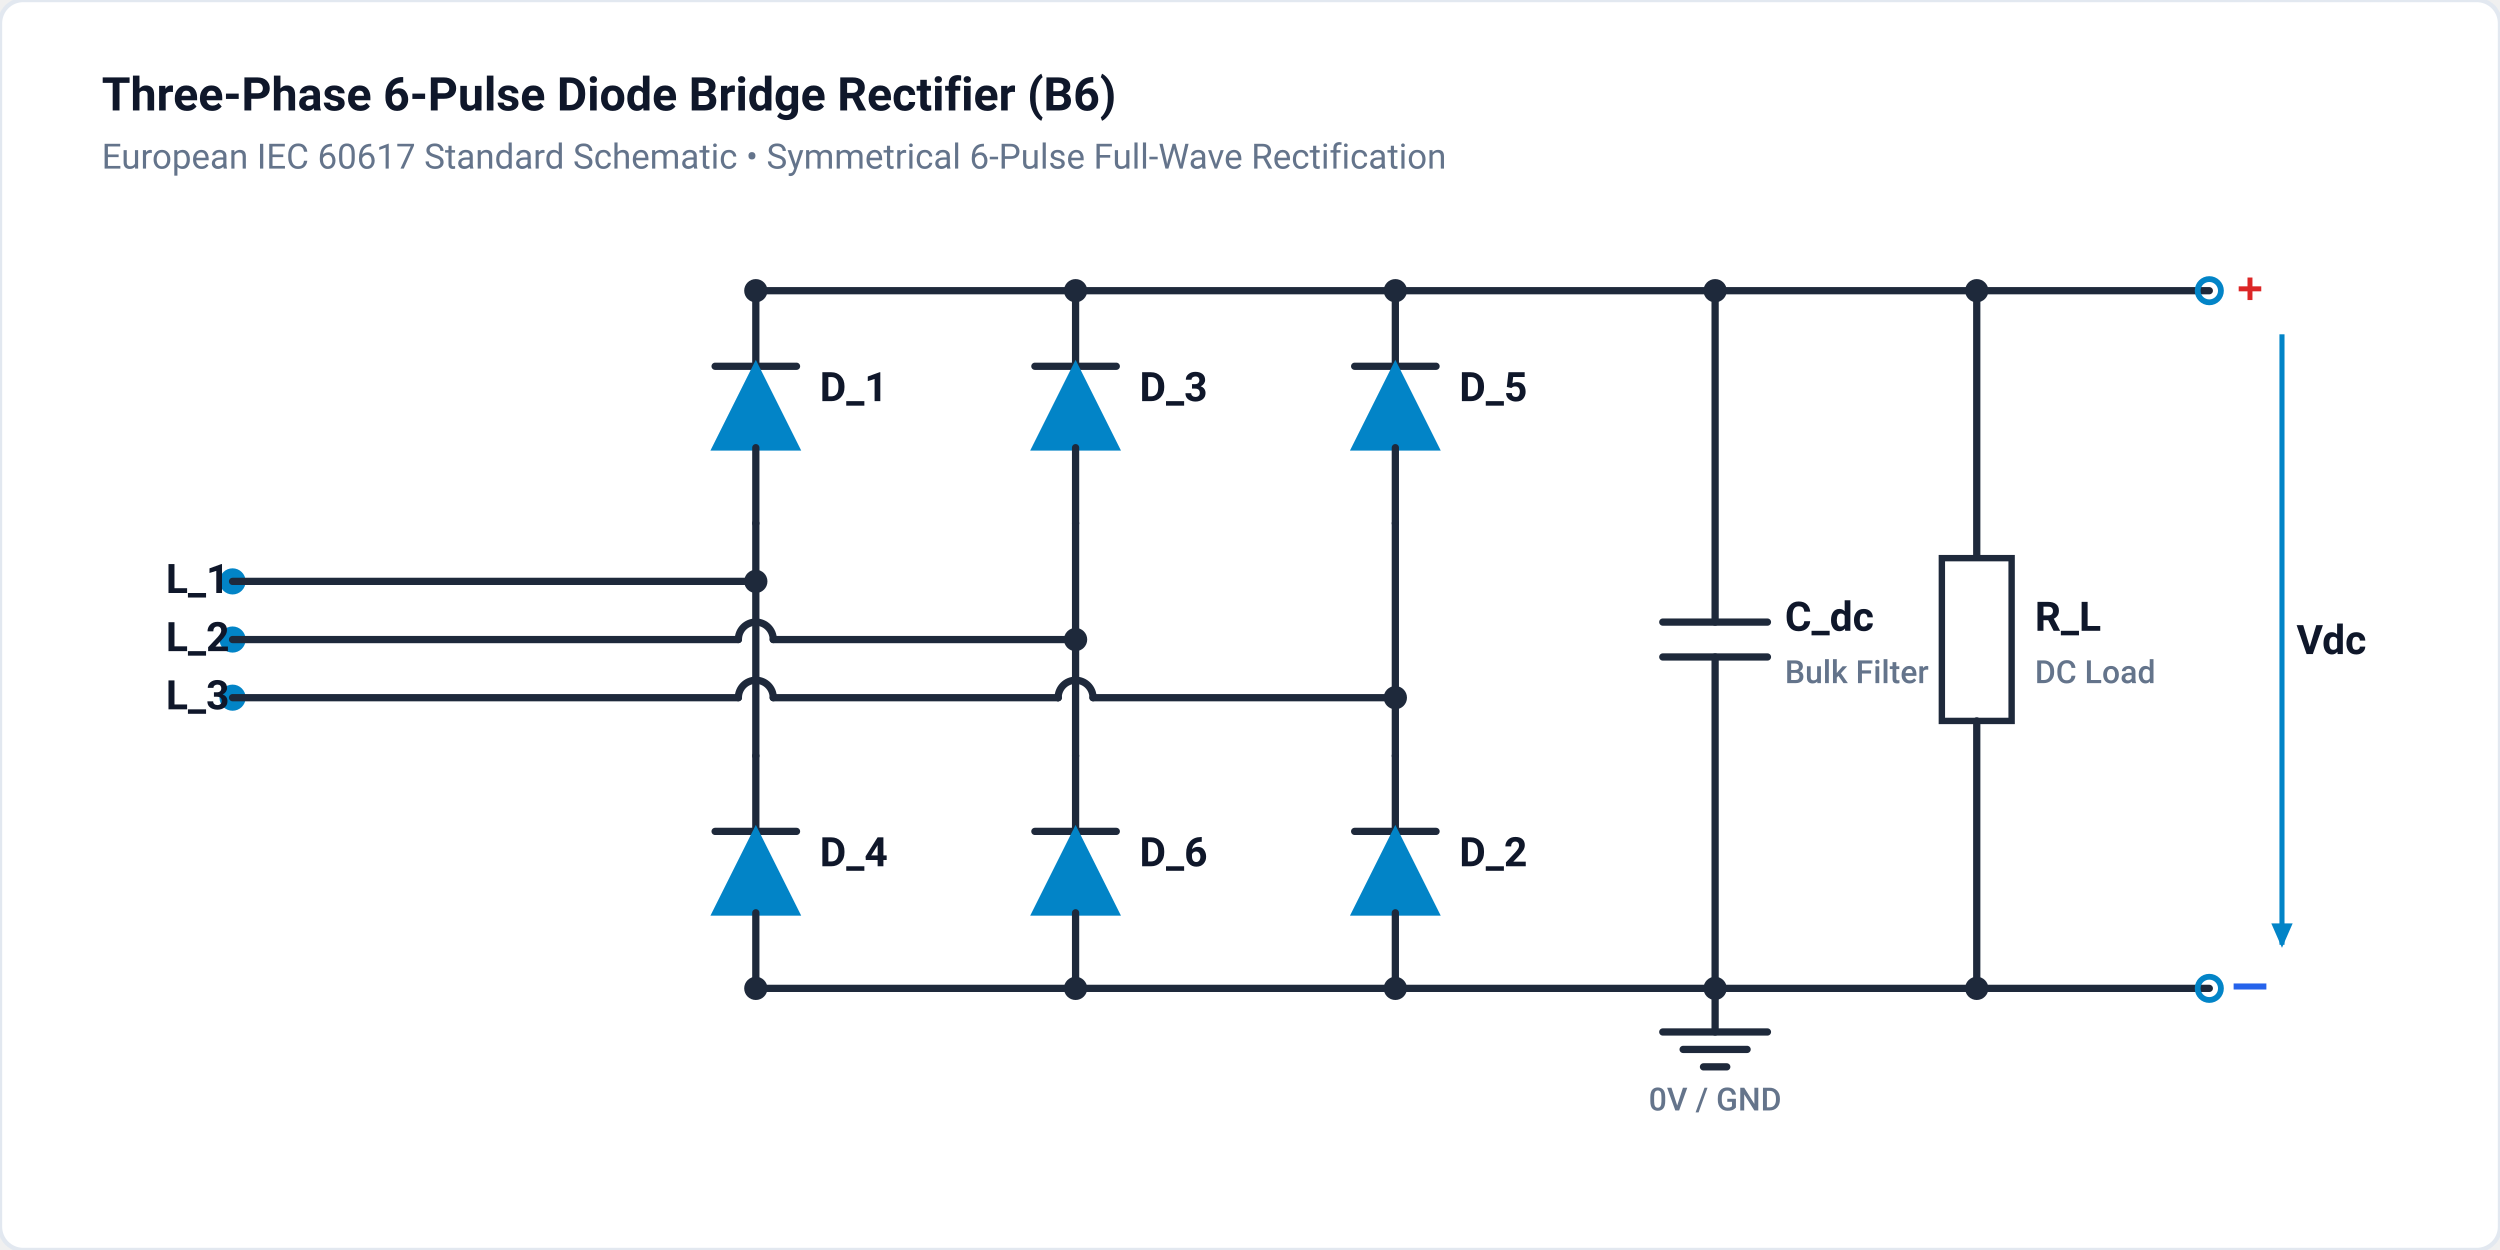
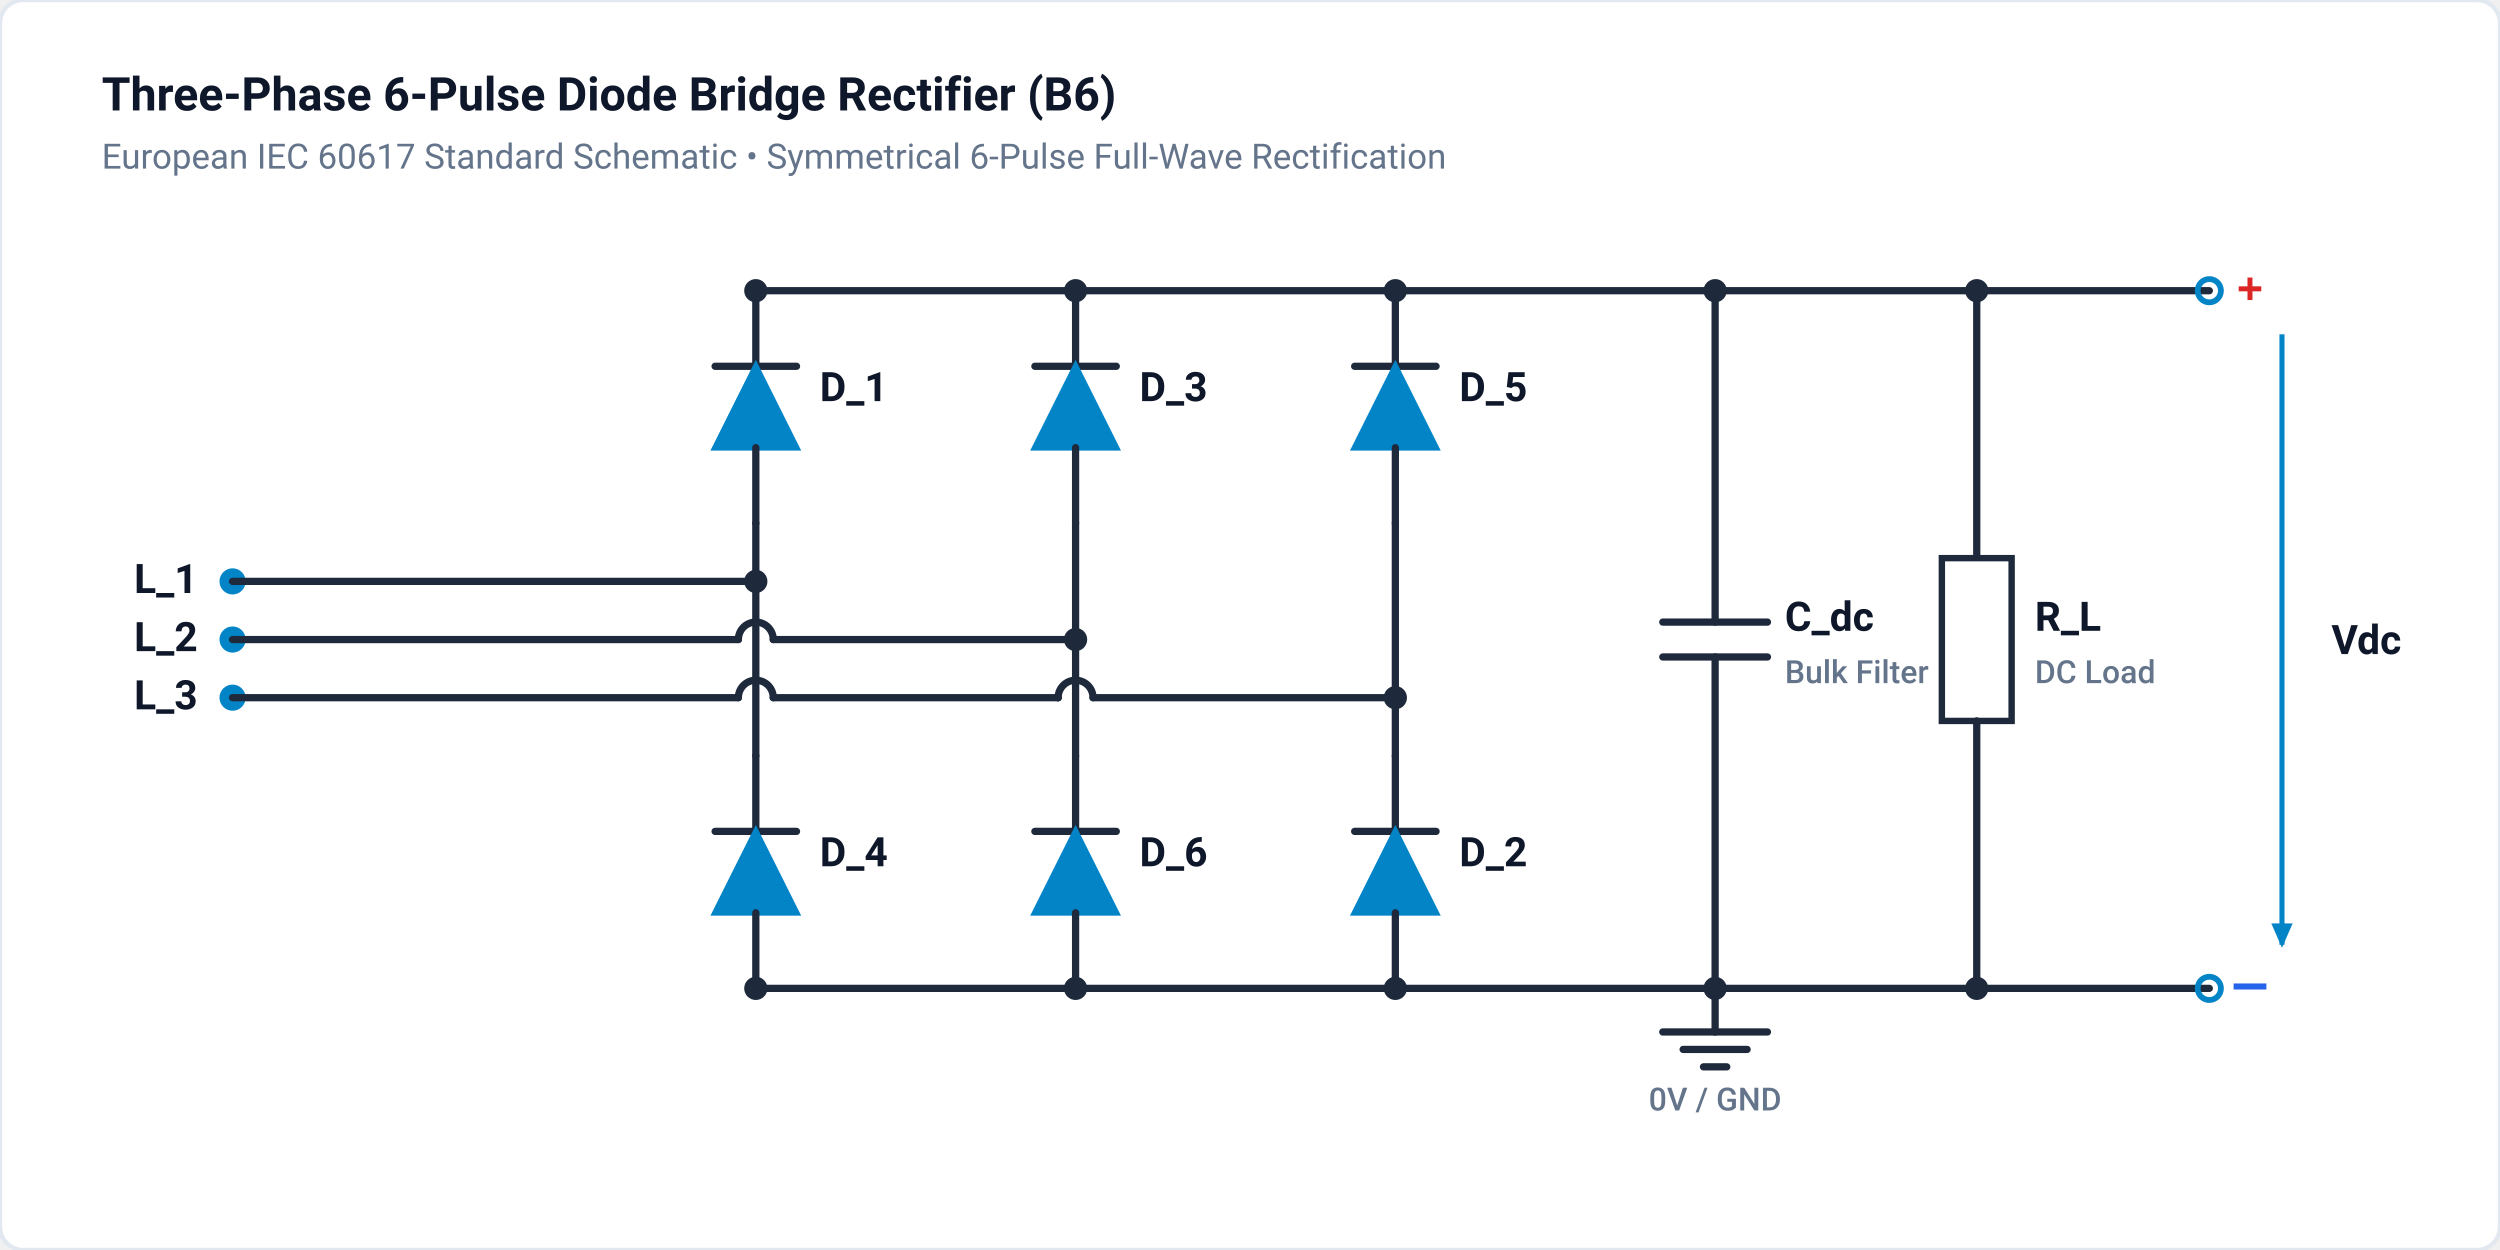
<svg xmlns="http://www.w3.org/2000/svg" viewBox="0 0 860 430" width="100%" height="100%">
  <defs>
    <style>
      .wire { stroke: #1e293b; stroke-width: 2.5; stroke-linecap: round; stroke-linejoin: round; fill: none; }
      .wire-thin { stroke: #64748b; stroke-width: 1.5; stroke-linecap: round; stroke-linejoin: round; fill: none; }
      .wire-dashed { stroke: #0284c7; stroke-width: 2; stroke-dasharray: 5,4; fill: none; }
      .wire-gnd { stroke: #1e293b; stroke-width: 2.5; stroke-linecap: round; }
      .junction { fill: #1e293b; }
      .label { font-family: -apple-system, BlinkMacSystemFont, "Segoe UI", Roboto, "Helvetica Neue", Arial, sans-serif; font-size: 14px; fill: #0f172a; font-weight: 600; text-anchor: middle; }
      .label-start { font-family: -apple-system, BlinkMacSystemFont, "Segoe UI", Roboto, "Helvetica Neue", Arial, sans-serif; font-size: 14px; fill: #0f172a; font-weight: 600; text-anchor: start; }
      .label-end { font-family: -apple-system, BlinkMacSystemFont, "Segoe UI", Roboto, "Helvetica Neue", Arial, sans-serif; font-size: 14px; fill: #0f172a; font-weight: 600; text-anchor: end; }
      .sublabel { font-family: -apple-system, BlinkMacSystemFont, "Segoe UI", Roboto, "Helvetica Neue", Arial, sans-serif; font-size: 11px; fill: #64748b; font-weight: 500; text-anchor: middle; }
      .sublabel-start { font-family: -apple-system, BlinkMacSystemFont, "Segoe UI", Roboto, "Helvetica Neue", Arial, sans-serif; font-size: 11px; fill: #64748b; font-weight: 500; text-anchor: start; }
+       .sublabel-end { font-family: -apple-system, BlinkMacSystemFont, "Segoe UI", Roboto, "Helvetica Neue", Arial, sans-serif; font-size: 11px; fill: #64748b; font-weight: 500; text-anchor: end; }
      .title { font-family: -apple-system, BlinkMacSystemFont, "Segoe UI", Roboto, "Helvetica Neue", Arial, sans-serif; font-size: 16px; fill: #0f172a; font-weight: 700; }
      .subtitle { font-family: -apple-system, BlinkMacSystemFont, "Segoe UI", Roboto, "Helvetica Neue", Arial, sans-serif; font-size: 12px; fill: #64748b; font-weight: 400; }
      .comp-body { fill: #ffffff; stroke: #1e293b; stroke-width: 2.2; }
      .comp-diode { fill: #0284c7; stroke: #0284c7; stroke-width: 2; }
      .comp-sw { stroke: #0284c7; stroke-width: 2.5; stroke-linecap: round; fill: none; }
      .arrow { fill: #0284c7; stroke: none; }
      .measure-arrow { stroke: #0284c7; stroke-width: 1.75; fill: none; }
      .tag-pos { fill: #dc2626; font-family: sans-serif; font-size: 16px; font-weight: bold; text-anchor: middle; }
+       .tag-pos-start { fill: #dc2626; font-family: sans-serif; font-size: 15px; font-weight: bold; text-anchor: start; }
+       .tag-pos-end { fill: #dc2626; font-family: sans-serif; font-size: 15px; font-weight: bold; text-anchor: end; }
      .tag-neg { fill: #2563eb; font-family: sans-serif; font-size: 18px; font-weight: bold; text-anchor: middle; }
-       .tag-pos-start { fill: #dc2626; font-family: sans-serif; font-size: 15px; font-weight: bold; text-anchor: start; }
      .tag-neg-start { fill: #2563eb; font-family: sans-serif; font-size: 15px; font-weight: bold; text-anchor: start; }
+       .tag-neg-end { fill: #2563eb; font-family: sans-serif; font-size: 15px; font-weight: bold; text-anchor: end; }
      .card { fill: #ffffff; stroke: #e2e8f0; stroke-width: 1.5; rx: 8px; }
      .block { fill: #f8fafc; stroke: #cbd5e1; stroke-width: 1.5; rx: 6px; }
      .block-accent { fill: #f0f9ff; stroke: #0284c7; stroke-width: 1.5; rx: 6px; }
      .leg-box { fill: #f8fafc; stroke: #cbd5e1; stroke-width: 1.2; stroke-dasharray: 4,4; rx: 6px; }
    </style>
    <marker id="arr-blue" viewBox="0 0 10 10" refX="7" refY="5" markerWidth="6" markerHeight="6" orient="auto-start-reverse">
      <path d="M 0 1.5 L 8 5 L 0 8.5 z" fill="#0284c7" />
    </marker>
    <marker id="arr-green" viewBox="0 0 10 10" refX="7" refY="5" markerWidth="6" markerHeight="6" orient="auto-start-reverse">
      <path d="M 0 1.5 L 8 5 L 0 8.5 z" fill="#16a34a" />
    </marker>
  </defs>
  <rect width="100%" height="100%" class="card" />
  <text x="35" y="38" class="title">Three-Phase 6-Pulse Diode Bridge Rectifier (B6)</text>
  <text x="35" y="58" class="subtitle">European IEC 60617 Standard Schematic • Symmetrical 6-Pulse Full-Wave Rectification</text>
  <circle cx="80" cy="200" r="4.5" fill="#0284c7" />
-   <text x="68" y="204" class="label" text-anchor="end" fill="#0284c7">L_1</text>
+   <text x="68" y="204" class="label-end" fill="#0284c7">L_1</text>
  <line x1="80" y1="200" x2="260" y2="200" class="wire" />
  <circle cx="260" cy="200" r="4" class="junction" />
  <circle cx="80" cy="220" r="4.5" fill="#0284c7" />
-   <text x="68" y="224" class="label" text-anchor="end" fill="#0284c7">L_2</text>
+   <text x="68" y="224" class="label-end" fill="#0284c7">L_2</text>
  <line x1="80" y1="220" x2="254" y2="220" class="wire" />
  <path d="M 254 220 A 6 6 0 0 1 266 220" class="wire" />
  <line x1="266" y1="220" x2="370" y2="220" class="wire" />
  <circle cx="370" cy="220" r="4" class="junction" />
  <circle cx="80" cy="240" r="4.5" fill="#0284c7" />
-   <text x="68" y="244" class="label" text-anchor="end" fill="#0284c7">L_3</text>
+   <text x="68" y="244" class="label-end" fill="#0284c7">L_3</text>
  <line x1="80" y1="240" x2="254" y2="240" class="wire" />
  <path d="M 254 240 A 6 6 0 0 1 266 240" class="wire" />
  <line x1="266" y1="240" x2="364" y2="240" class="wire" />
  <line x1="364" y1="240" x2="364" y2="240" class="wire" />
  <path d="M 364 240 A 6 6 0 0 1 376 240" class="wire" />
  <line x1="376" y1="240" x2="480" y2="240" class="wire" />
  <circle cx="480" cy="240" r="4" class="junction" />
  <line x1="260" y1="100" x2="260" y2="126" class="wire" />
  <line x1="246" y1="126" x2="274" y2="126" class="wire" stroke-width="2.5" stroke="#0284c7" />
  <polygon points="246,154 260,126 274,154" class="comp-diode" />
  <line x1="260" y1="154" x2="260" y2="180" class="wire" />
  <text x="282" y="138" class="label-start">D_1</text>
  <text x="282" y="156" class="sublabel-start" />
  <line x1="260" y1="180" x2="260" y2="260" class="wire" />
  <line x1="260" y1="260" x2="260" y2="286" class="wire" />
  <line x1="246" y1="286" x2="274" y2="286" class="wire" stroke-width="2.5" stroke="#0284c7" />
  <polygon points="246,314 260,286 274,314" class="comp-diode" />
  <line x1="260" y1="314" x2="260" y2="340" class="wire" />
  <text x="282" y="298" class="label-start">D_4</text>
  <text x="282" y="316" class="sublabel-start" />
  <line x1="370" y1="100" x2="370" y2="126" class="wire" />
  <line x1="356" y1="126" x2="384" y2="126" class="wire" stroke-width="2.5" stroke="#0284c7" />
  <polygon points="356,154 370,126 384,154" class="comp-diode" />
  <line x1="370" y1="154" x2="370" y2="180" class="wire" />
  <text x="392" y="138" class="label-start">D_3</text>
  <text x="392" y="156" class="sublabel-start" />
  <line x1="370" y1="180" x2="370" y2="260" class="wire" />
  <line x1="370" y1="260" x2="370" y2="286" class="wire" />
  <line x1="356" y1="286" x2="384" y2="286" class="wire" stroke-width="2.5" stroke="#0284c7" />
  <polygon points="356,314 370,286 384,314" class="comp-diode" />
  <line x1="370" y1="314" x2="370" y2="340" class="wire" />
  <text x="392" y="298" class="label-start">D_6</text>
  <text x="392" y="316" class="sublabel-start" />
  <line x1="480" y1="100" x2="480" y2="126" class="wire" />
  <line x1="466" y1="126" x2="494" y2="126" class="wire" stroke-width="2.5" stroke="#0284c7" />
  <polygon points="466,154 480,126 494,154" class="comp-diode" />
  <line x1="480" y1="154" x2="480" y2="180" class="wire" />
  <text x="502" y="138" class="label-start">D_5</text>
  <text x="502" y="156" class="sublabel-start" />
  <line x1="480" y1="180" x2="480" y2="260" class="wire" />
  <line x1="480" y1="260" x2="480" y2="286" class="wire" />
  <line x1="466" y1="286" x2="494" y2="286" class="wire" stroke-width="2.5" stroke="#0284c7" />
  <polygon points="466,314 480,286 494,314" class="comp-diode" />
  <line x1="480" y1="314" x2="480" y2="340" class="wire" />
  <text x="502" y="298" class="label-start">D_2</text>
  <text x="502" y="316" class="sublabel-start" />
  <line x1="260" y1="100" x2="760" y2="100" class="wire" stroke="#dc2626" />
  <circle cx="260" cy="100" r="4" class="junction" />
  <circle cx="370" cy="100" r="4" class="junction" />
  <circle cx="480" cy="100" r="4" class="junction" />
  <circle cx="590" cy="100" r="4" class="junction" />
  <circle cx="680" cy="100" r="4" class="junction" />
  <line x1="260" y1="340" x2="760" y2="340" class="wire" stroke="#2563eb" />
  <circle cx="260" cy="340" r="4" class="junction" />
  <circle cx="370" cy="340" r="4" class="junction" />
  <circle cx="480" cy="340" r="4" class="junction" />
  <circle cx="590" cy="340" r="4" class="junction" />
  <circle cx="680" cy="340" r="4" class="junction" />
  <line x1="590" y1="100" x2="590" y2="214" class="wire" />
  <line x1="572" y1="214" x2="608" y2="214" class="wire" stroke-width="3" />
  <line x1="572" y1="226" x2="608" y2="226" class="wire" stroke-width="3" />
  <line x1="590" y1="226" x2="590" y2="340" class="wire" />
  <text x="614" y="217" class="label-start">C_dc</text>
  <text x="614" y="235" class="sublabel-start">Bulk Filter</text>
  <line x1="680" y1="100" x2="680" y2="192" class="wire" />
  <rect x="668" y="192" width="24" height="56" class="comp-body" />
  <line x1="680" y1="248" x2="680" y2="340" class="wire" />
  <text x="700" y="217" class="label-start">R_L</text>
  <text x="700" y="235" class="sublabel-start">DC Load</text>
  <circle cx="760" cy="100" r="4" fill="none" stroke="#0284c7" stroke-width="2" />
  <circle cx="760" cy="340" r="4" fill="none" stroke="#0284c7" stroke-width="2" />
  <text x="774" y="105" class="tag-pos">+</text>
  <text x="774" y="345" class="tag-neg">−</text>
  <line x1="785" y1="115" x2="785" y2="325" class="measure-arrow" marker-end="url(#arr-blue)" />
-   <text x="802" y="225" class="label" fill="#0284c7">Vdc</text>
+   <text x="802" y="225" class="label-start" fill="#0284c7">Vdc</text>
  <line x1="590" y1="340" x2="590" y2="355" class="wire" />
  <line x1="572" y1="355" x2="608" y2="355" class="wire-gnd" />
  <line x1="579" y1="361" x2="601" y2="361" class="wire-gnd" />
  <line x1="586" y1="367" x2="594" y2="367" class="wire-gnd" />
  <text x="590" y="382" class="sublabel">0V / GND</text>
</svg>
